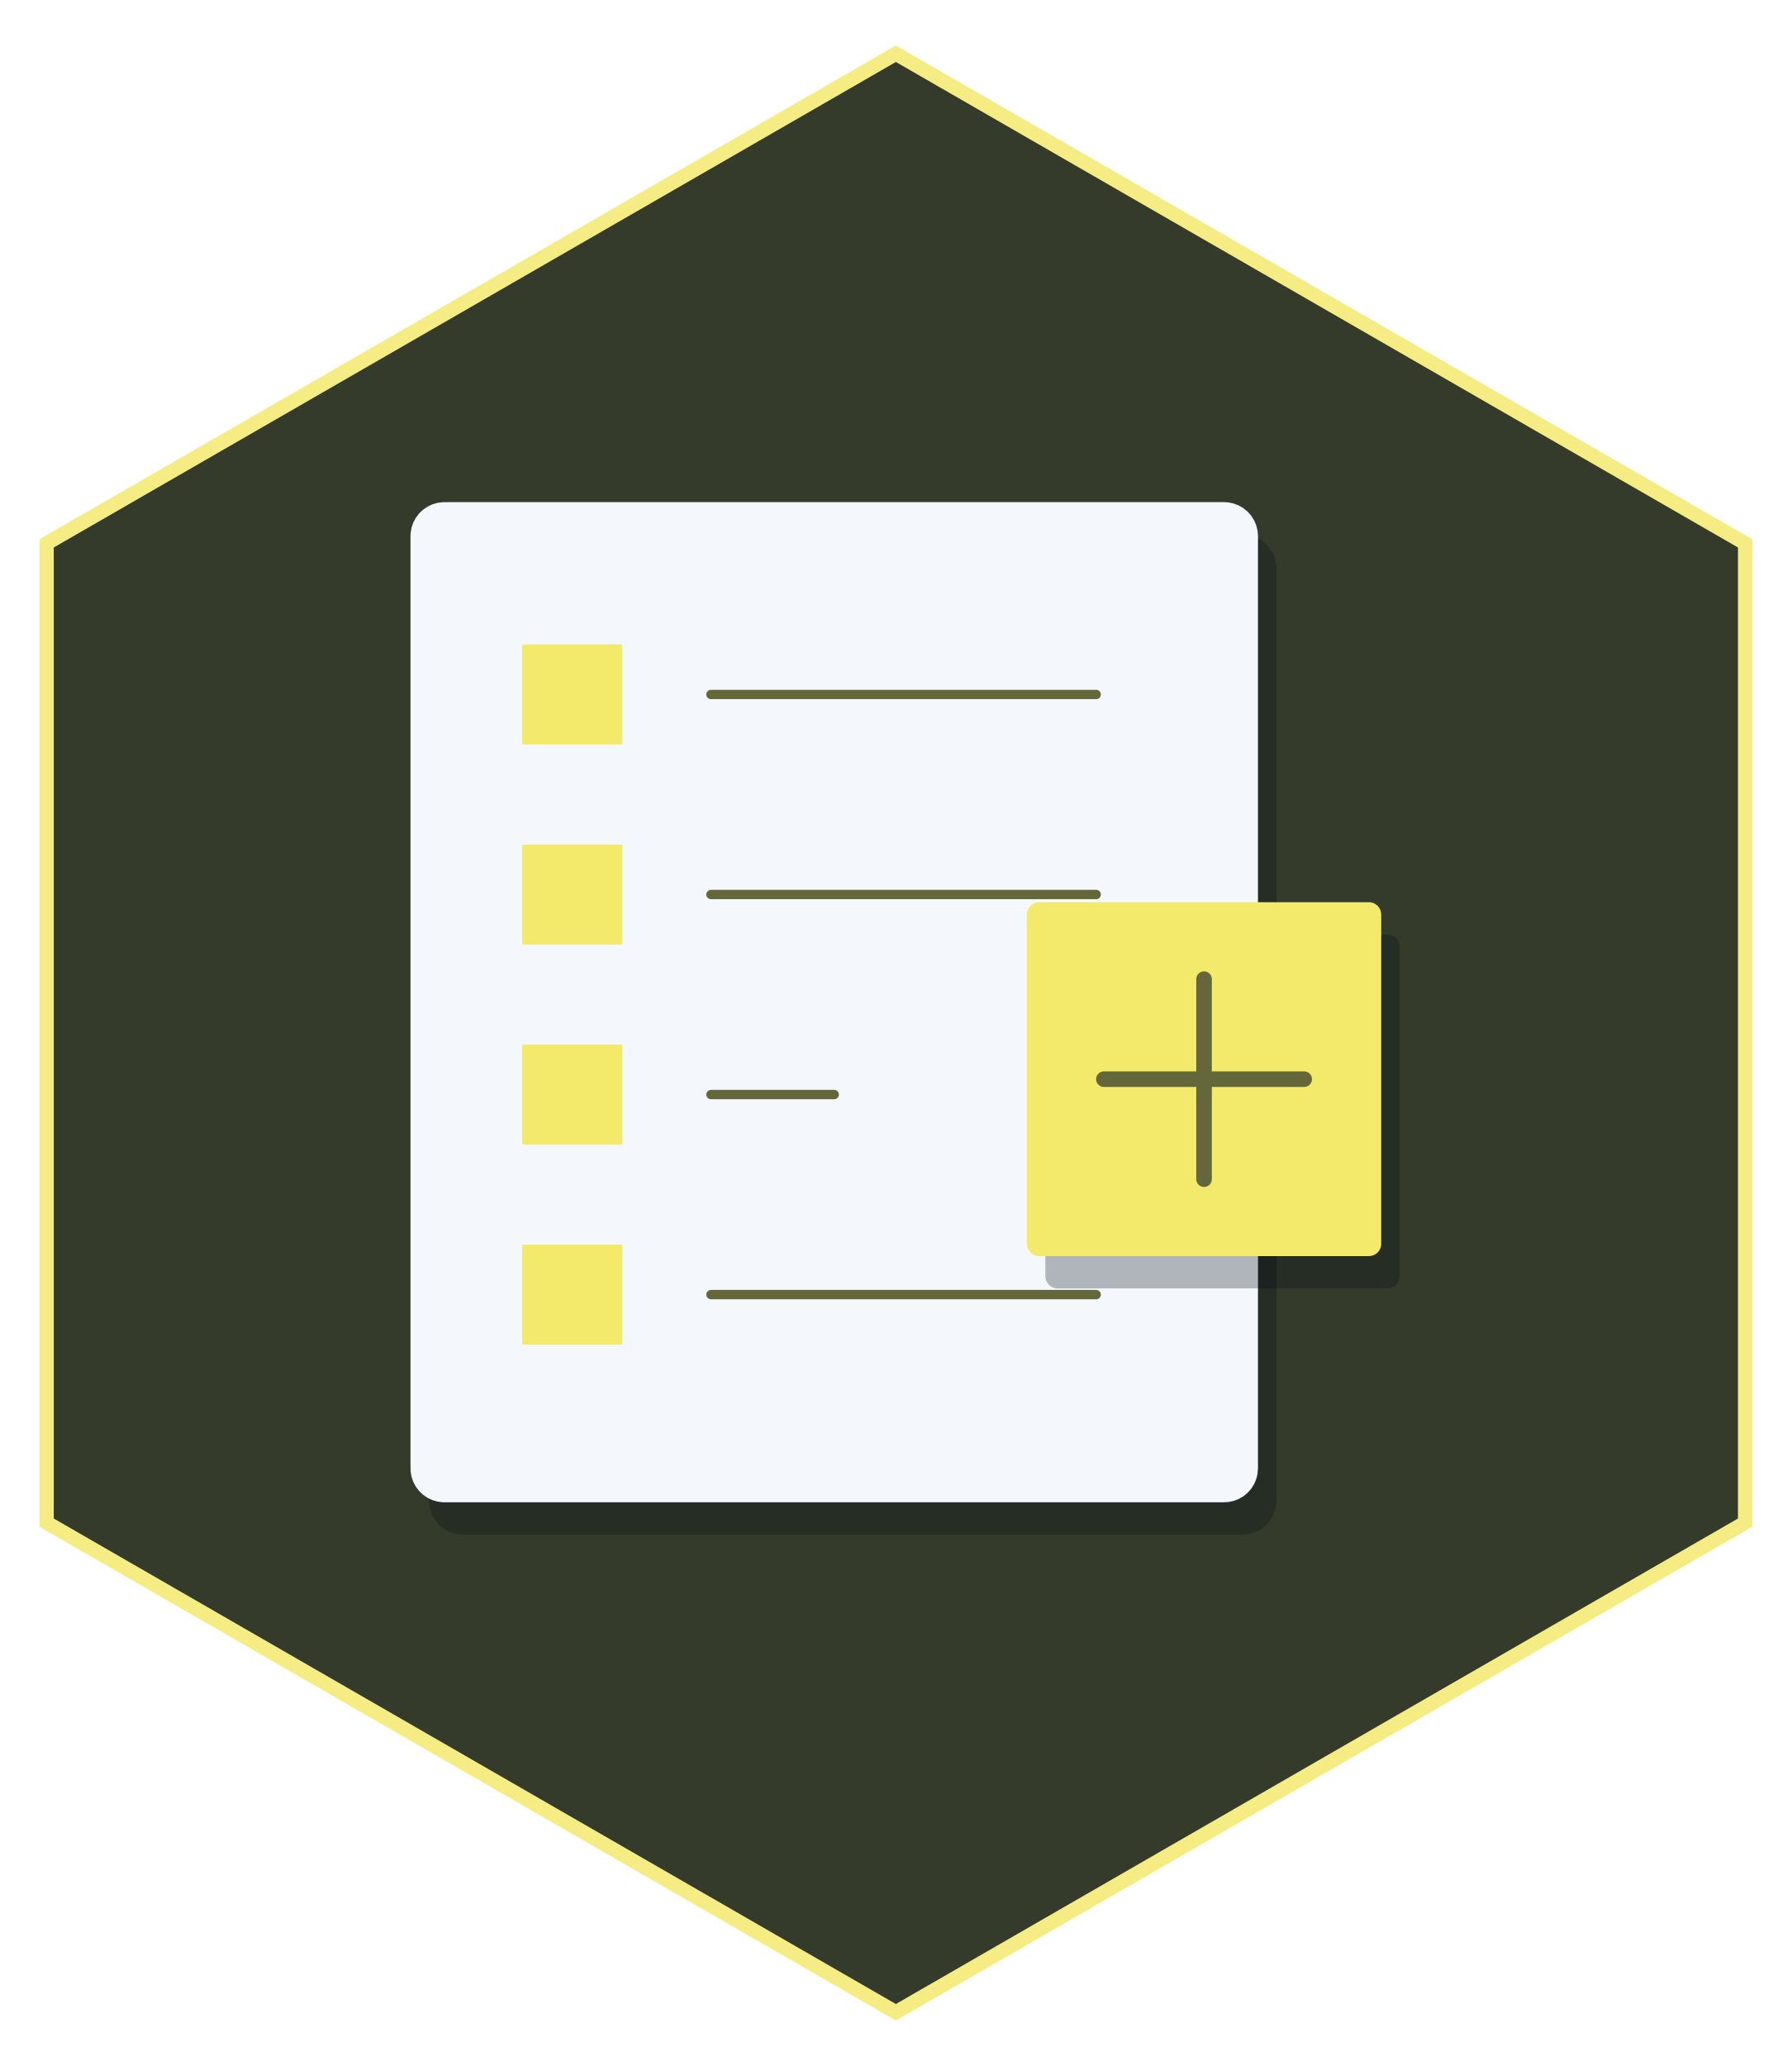
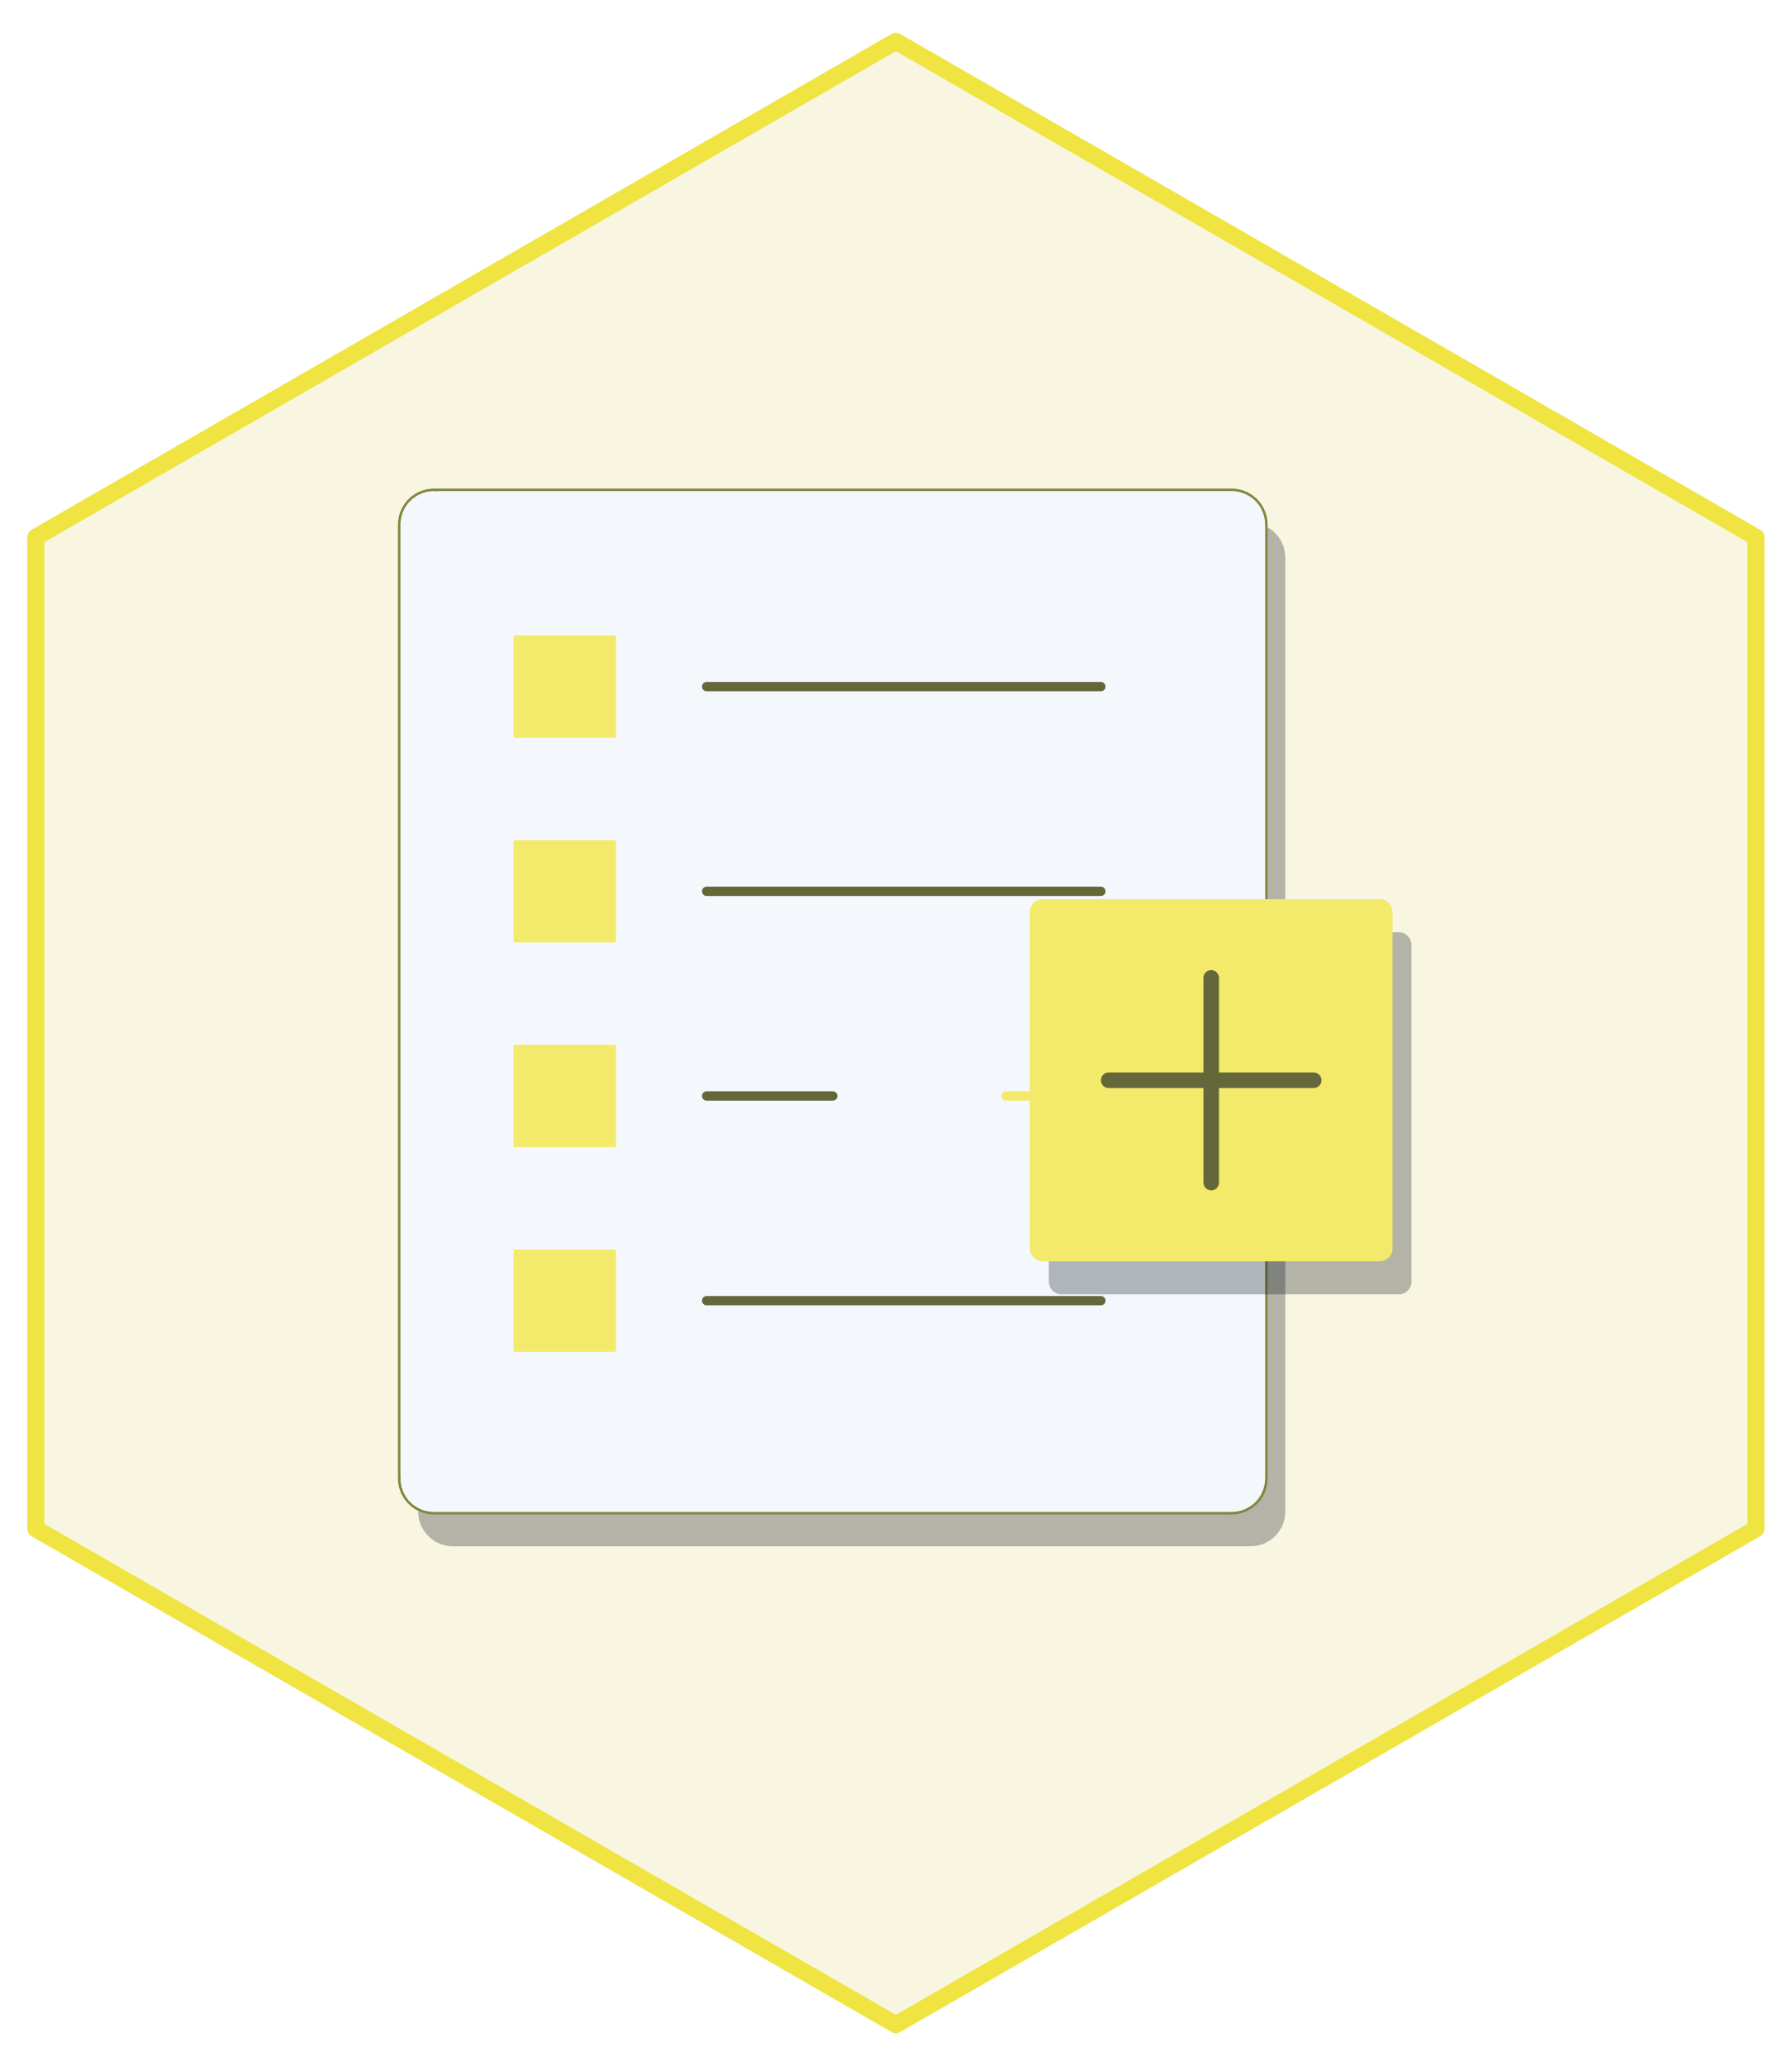
- <svg xmlns="http://www.w3.org/2000/svg" width="432" height="498" viewBox="0 0 432 498">
-   <path fill-rule="nonzero" fill="rgb(100%, 100%, 100%)" fill-opacity="1" d="M 216 4.98 L 427.68 126.988 L 427.68 371.012 L 216 493.02 L 4.32 371.012 L 4.32 126.988 Z M 216 4.98 " />
-   <path fill-rule="nonzero" fill="rgb(96.078%, 92.941%, 51.765%)" fill-opacity="1" d="M 216 10.957 L 422.496 129.977 L 422.496 368.023 L 216 487.043 L 9.504 368.023 L 9.504 129.977 Z M 216 10.957 " />
-   <path fill-rule="nonzero" fill="rgb(20.784%, 23.137%, 16.863%)" fill-opacity="1" d="M 216 14.941 L 419.039 131.969 L 419.039 366.031 L 216 483.059 L 12.961 366.031 L 12.961 131.969 Z M 216 14.941 " />
-   <path fill-rule="nonzero" fill="rgb(1.176%, 3.922%, 7.059%)" fill-opacity="0.278" d="M 111.602 369.914 L 299.594 369.914 L 299.262 369.906 L 300.578 369.855 L 301.867 369.59 L 303.098 369.125 L 304.234 368.469 L 305.254 367.637 L 306.125 366.652 L 306.828 365.539 L 307.344 364.328 L 307.66 363.051 L 307.766 361.742 L 307.766 137 L 307.66 135.691 L 307.344 134.414 L 306.828 133.203 L 306.125 132.09 L 305.254 131.105 L 304.234 130.273 L 303.098 129.617 L 301.867 129.152 L 300.578 128.887 L 299.594 128.828 L 111.602 128.828 L 112.59 128.887 L 111.273 128.836 L 109.969 128.992 L 108.703 129.359 L 107.516 129.922 L 106.434 130.672 L 105.484 131.582 L 104.695 132.633 L 104.082 133.797 L 103.668 135.047 L 103.457 136.344 L 103.43 137 L 103.43 361.742 L 103.457 361.082 L 103.457 362.398 L 103.668 363.695 L 104.082 364.945 L 104.695 366.109 L 105.484 367.16 L 106.434 368.07 L 107.516 368.82 L 108.703 369.383 L 109.969 369.75 L 111.273 369.906 Z M 111.602 369.914 " />
-   <path fill-rule="nonzero" fill="rgb(95.686%, 97.255%, 98.824%)" fill-opacity="1" d="M 107.145 362.125 L 295.133 362.125 L 294.805 362.117 L 296.117 362.066 L 297.406 361.801 L 298.637 361.336 L 299.777 360.68 L 300.797 359.848 L 301.668 358.863 L 302.371 357.75 L 302.887 356.539 L 303.203 355.262 L 303.309 353.953 L 303.309 129.211 L 303.203 127.902 L 302.887 126.625 L 302.371 125.414 L 301.668 124.301 L 300.797 123.316 L 299.777 122.484 L 298.637 121.828 L 297.406 121.363 L 296.117 121.098 L 295.133 121.039 L 107.145 121.039 L 108.129 121.098 L 106.816 121.047 L 105.508 121.203 L 104.246 121.57 L 103.059 122.133 L 101.977 122.883 L 101.027 123.793 L 100.238 124.844 L 99.625 126.008 L 99.207 127.258 L 98.996 128.555 L 98.973 129.211 L 98.973 353.953 L 98.996 353.293 L 98.996 354.609 L 99.207 355.906 L 99.625 357.156 L 100.238 358.32 L 101.027 359.371 L 101.977 360.281 L 103.059 361.031 L 104.246 361.594 L 105.508 361.961 L 106.816 362.117 Z M 107.145 362.125 " />
-   <path fill-rule="nonzero" fill="rgb(95.294%, 91.373%, 41.961%)" fill-opacity="1" d="M 126.242 179.457 L 149.719 179.457 L 149.703 179.457 L 149.758 179.453 L 149.812 179.441 L 149.863 179.422 L 149.91 179.395 L 149.953 179.363 L 149.988 179.32 L 150.016 179.273 L 150.039 179.227 L 150.051 179.172 L 150.055 179.117 L 150.055 155.684 L 150.051 155.629 L 150.039 155.578 L 150.016 155.527 L 149.988 155.48 L 149.953 155.441 L 149.91 155.406 L 149.863 155.379 L 149.812 155.359 L 149.758 155.352 L 149.719 155.348 L 126.242 155.348 L 126.285 155.352 L 126.23 155.348 L 126.176 155.355 L 126.125 155.371 L 126.074 155.395 L 126.031 155.422 L 125.992 155.461 L 125.957 155.504 L 125.934 155.551 L 125.918 155.605 L 125.906 155.656 L 125.906 179.117 L 125.906 179.09 L 125.906 179.145 L 125.918 179.199 L 125.934 179.25 L 125.957 179.301 L 125.992 179.344 L 126.031 179.379 L 126.074 179.41 L 126.125 179.434 L 126.176 179.449 L 126.23 179.457 Z M 126.242 179.457 " />
-   <path fill="none" stroke-width="2.25" stroke-linecap="round" stroke-linejoin="round" stroke="rgb(38.824%, 40.392%, 22.353%)" stroke-opacity="1" stroke-miterlimit="10" d="M 171.418 167.402 L 264.297 167.402 " />
-   <path fill-rule="nonzero" fill="rgb(95.294%, 91.373%, 41.961%)" fill-opacity="1" d="M 126.242 227.672 L 149.719 227.672 L 149.703 227.672 L 149.758 227.672 L 149.812 227.66 L 149.863 227.641 L 149.91 227.613 L 149.953 227.578 L 149.988 227.539 L 150.016 227.492 L 150.039 227.441 L 150.051 227.391 L 150.055 227.336 L 150.055 203.902 L 150.051 203.848 L 150.039 203.797 L 150.016 203.746 L 149.988 203.699 L 149.953 203.66 L 149.91 203.625 L 149.863 203.598 L 149.812 203.578 L 149.758 203.566 L 126.242 203.566 L 126.285 203.566 L 126.23 203.566 L 126.176 203.57 L 126.125 203.586 L 126.074 203.609 L 126.031 203.641 L 125.992 203.68 L 125.957 203.723 L 125.934 203.77 L 125.918 203.82 L 125.906 203.875 L 125.906 227.336 L 125.906 227.309 L 125.906 227.363 L 125.918 227.418 L 125.934 227.469 L 125.957 227.516 L 125.992 227.559 L 126.031 227.598 L 126.074 227.629 L 126.125 227.652 L 126.176 227.668 L 126.23 227.672 Z M 126.242 227.672 " />
-   <path fill="none" stroke-width="2.25" stroke-linecap="round" stroke-linejoin="round" stroke="rgb(38.824%, 40.392%, 22.353%)" stroke-opacity="1" stroke-miterlimit="10" d="M 171.418 215.617 L 264.297 215.617 " />
-   <path fill-rule="nonzero" fill="rgb(95.294%, 91.373%, 41.961%)" fill-opacity="1" d="M 126.242 275.891 L 149.719 275.891 L 149.703 275.891 L 149.758 275.887 L 149.812 275.879 L 149.863 275.859 L 149.91 275.832 L 149.953 275.797 L 149.988 275.754 L 150.016 275.711 L 150.039 275.66 L 150.051 275.605 L 150.055 275.555 L 150.055 252.121 L 150.051 252.066 L 150.039 252.012 L 150.016 251.961 L 149.988 251.918 L 149.953 251.875 L 149.91 251.84 L 149.863 251.812 L 149.812 251.797 L 149.758 251.785 L 149.719 251.781 L 126.242 251.781 L 126.285 251.785 L 126.23 251.781 L 126.176 251.789 L 126.125 251.805 L 126.074 251.828 L 126.031 251.859 L 125.992 251.895 L 125.957 251.938 L 125.934 251.988 L 125.918 252.039 L 125.906 252.094 L 125.906 275.555 L 125.906 275.527 L 125.906 275.578 L 125.918 275.633 L 125.934 275.684 L 125.957 275.734 L 125.992 275.777 L 126.031 275.812 L 126.074 275.844 L 126.125 275.867 L 126.176 275.883 L 126.23 275.891 Z M 126.242 275.891 " />
-   <path fill="none" stroke-width="2.25" stroke-linecap="round" stroke-linejoin="round" stroke="rgb(38.824%, 40.392%, 22.353%)" stroke-opacity="1" stroke-miterlimit="10" d="M 171.418 263.836 L 201.141 263.836 " />
-   <path fill-rule="nonzero" fill="rgb(95.294%, 91.373%, 41.961%)" fill-opacity="1" d="M 126.242 324.109 L 149.719 324.109 L 149.703 324.105 L 149.758 324.105 L 149.812 324.094 L 149.863 324.074 L 149.91 324.047 L 149.953 324.012 L 149.988 323.973 L 150.016 323.926 L 150.039 323.875 L 150.051 323.824 L 150.055 323.77 L 150.055 300.336 L 150.051 300.281 L 150.039 300.23 L 150.016 300.18 L 149.988 300.133 L 149.953 300.094 L 149.91 300.059 L 149.863 300.031 L 149.812 300.012 L 149.758 300 L 126.242 300 L 126.285 300 L 126.23 300 L 126.176 300.004 L 126.125 300.02 L 126.074 300.043 L 126.031 300.074 L 125.992 300.113 L 125.957 300.156 L 125.934 300.203 L 125.918 300.254 L 125.906 300.309 L 125.906 323.77 L 125.906 323.742 L 125.906 323.797 L 125.918 323.852 L 125.934 323.902 L 125.957 323.949 L 125.992 323.992 L 126.031 324.031 L 126.074 324.062 L 126.125 324.086 L 126.176 324.102 L 126.23 324.105 Z M 126.242 324.109 " />
-   <path fill="none" stroke-width="2.25" stroke-linecap="round" stroke-linejoin="round" stroke="rgb(38.824%, 40.392%, 22.353%)" stroke-opacity="1" stroke-miterlimit="10" d="M 171.418 312.055 L 264.297 312.055 " />
-   <path fill-rule="nonzero" fill="rgb(1.176%, 3.922%, 7.059%)" fill-opacity="0.278" d="M 255.023 310.57 L 334.5 310.57 L 334.383 310.566 L 334.859 310.547 L 335.332 310.453 L 335.781 310.281 L 336.199 310.043 L 336.57 309.738 L 336.887 309.379 L 337.145 308.973 L 337.332 308.531 L 337.449 308.062 L 337.488 307.582 L 337.488 228.25 L 337.449 227.77 L 337.332 227.301 L 337.145 226.859 L 336.887 226.453 L 336.57 226.094 L 336.199 225.789 L 335.781 225.551 L 335.332 225.379 L 334.859 225.285 L 334.5 225.262 L 255.023 225.262 L 255.383 225.285 L 254.902 225.266 L 254.426 225.324 L 253.965 225.457 L 253.531 225.664 L 253.137 225.934 L 252.789 226.27 L 252.5 226.652 L 252.277 227.078 L 252.125 227.535 L 252.047 228.008 L 252.039 228.25 L 252.039 307.582 L 252.047 307.344 L 252.047 307.824 L 252.125 308.297 L 252.277 308.754 L 252.5 309.18 L 252.789 309.562 L 253.137 309.898 L 253.531 310.168 L 253.965 310.375 L 254.426 310.508 L 254.902 310.566 Z M 255.023 310.57 " />
-   <path fill-rule="nonzero" fill="rgb(95.294%, 91.373%, 41.961%)" fill-opacity="1" d="M 250.566 302.781 L 330.043 302.781 L 329.922 302.777 L 330.402 302.758 L 330.875 302.664 L 331.324 302.492 L 331.738 302.254 L 332.113 301.949 L 332.43 301.59 L 332.688 301.184 L 332.875 300.742 L 332.988 300.273 L 333.027 299.797 L 333.027 220.461 L 332.988 219.98 L 332.875 219.512 L 332.688 219.07 L 332.43 218.664 L 332.113 218.305 L 331.738 218 L 331.324 217.762 L 330.875 217.59 L 330.402 217.496 L 330.043 217.473 L 250.566 217.473 L 250.926 217.496 L 250.445 217.477 L 249.969 217.535 L 249.508 217.668 L 249.07 217.875 L 248.676 218.145 L 248.332 218.48 L 248.043 218.863 L 247.816 219.289 L 247.664 219.746 L 247.59 220.219 L 247.578 220.461 L 247.578 299.797 L 247.59 299.555 L 247.59 300.035 L 247.664 300.508 L 247.816 300.965 L 248.043 301.391 L 248.332 301.773 L 248.676 302.109 L 249.07 302.379 L 249.508 302.586 L 249.969 302.719 L 250.445 302.777 Z M 250.566 302.781 " />
-   <path fill="none" stroke-width="3.75" stroke-linecap="round" stroke-linejoin="round" stroke="rgb(38.824%, 40.392%, 22.353%)" stroke-opacity="1" stroke-miterlimit="10" d="M 266.156 260.129 L 314.453 260.129 " />
-   <path fill="none" stroke-width="3.75" stroke-linecap="round" stroke-linejoin="round" stroke="rgb(38.824%, 40.392%, 22.353%)" stroke-opacity="1" stroke-miterlimit="10" d="M 290.305 284.234 L 290.305 236.02 " />
+ <svg xmlns="http://www.w3.org/2000/svg" width="432pt" height="498pt" viewBox="0 0 432 498">
+   <path fill-rule="nonzero" fill="rgb(97.255%, 96.471%, 87.843%)" fill-opacity="1" stroke-width="4.125" stroke-linecap="round" stroke-linejoin="round" stroke="rgb(94.118%, 89.412%, 25.882%)" stroke-opacity="1" stroke-miterlimit="10" d="M 216 9.961 L 423.359 129.48 L 423.359 368.52 L 216 488.039 L 8.641 368.52 L 8.641 129.48 Z M 216 9.961 " />
+   <path fill-rule="nonzero" fill="rgb(1.176%, 3.922%, 7.059%)" fill-opacity="0.278" d="M 109.176 372.727 L 301.535 372.727 L 301.199 372.719 L 302.543 372.664 L 303.863 372.395 L 305.121 371.918 L 306.285 371.246 L 307.328 370.395 L 308.223 369.387 L 308.941 368.25 L 309.469 367.012 L 309.793 365.703 L 309.898 364.363 L 309.898 134.398 L 309.793 133.055 L 309.469 131.75 L 308.941 130.512 L 308.223 129.371 L 307.328 128.363 L 306.285 127.516 L 305.121 126.84 L 303.863 126.363 L 302.543 126.094 L 301.535 126.035 L 109.176 126.035 L 110.184 126.094 L 108.84 126.039 L 107.504 126.203 L 106.211 126.578 L 104.992 127.152 L 103.887 127.918 L 102.914 128.852 L 102.105 129.926 L 101.48 131.117 L 101.055 132.395 L 100.84 133.723 L 100.812 134.398 L 100.812 364.363 L 100.84 363.688 L 100.84 365.035 L 101.055 366.363 L 101.48 367.641 L 102.105 368.832 L 102.914 369.91 L 103.887 370.84 L 104.992 371.605 L 106.211 372.184 L 107.504 372.559 L 108.84 372.719 Z M 109.176 372.727 " />
+   <path fill-rule="nonzero" fill="rgb(95.686%, 97.255%, 98.824%)" fill-opacity="1" stroke-width="0.6" stroke-linecap="round" stroke-linejoin="round" stroke="rgb(50.98%, 52.549%, 24.314%)" stroke-opacity="1" stroke-miterlimit="10" d="M 104.613 364.754 L 296.973 364.754 L 296.637 364.75 L 297.98 364.695 L 299.301 364.426 L 300.559 363.949 L 301.727 363.273 L 302.77 362.426 L 303.66 361.418 L 304.379 360.277 L 304.906 359.039 L 305.23 357.734 L 305.336 356.391 L 305.336 126.426 L 305.23 125.086 L 304.906 123.777 L 304.379 122.539 L 303.66 121.402 L 302.77 120.395 L 301.727 119.543 L 300.559 118.871 L 299.301 118.395 L 297.98 118.125 L 296.973 118.062 L 104.613 118.062 L 105.621 118.125 L 104.277 118.07 L 102.941 118.23 L 101.648 118.605 L 100.43 119.184 L 99.324 119.949 L 98.352 120.879 L 97.543 121.957 L 96.918 123.148 L 96.492 124.426 L 96.277 125.754 L 96.25 126.426 L 96.25 356.391 L 96.277 355.719 L 96.277 357.066 L 96.492 358.395 L 96.918 359.672 L 97.543 360.863 L 98.352 361.938 L 99.324 362.871 L 100.43 363.637 L 101.648 364.211 L 102.941 364.586 L 104.277 364.75 Z M 104.613 364.754 " />
+   <path fill-rule="nonzero" fill="rgb(95.294%, 91.373%, 41.961%)" fill-opacity="1" d="M 124.156 177.84 L 148.176 177.84 L 148.164 177.84 L 148.219 177.836 L 148.273 177.824 L 148.324 177.805 L 148.371 177.777 L 148.414 177.742 L 148.453 177.699 L 148.48 177.652 L 148.504 177.602 L 148.516 177.547 L 148.523 177.492 L 148.523 153.516 L 148.516 153.461 L 148.504 153.406 L 148.48 153.355 L 148.453 153.309 L 148.414 153.266 L 148.371 153.23 L 148.324 153.203 L 148.273 153.184 L 148.219 153.172 L 148.176 153.168 L 124.156 153.168 L 124.199 153.172 L 124.145 153.168 L 124.086 153.176 L 124.035 153.191 L 123.984 153.215 L 123.938 153.246 L 123.898 153.285 L 123.863 153.332 L 123.84 153.379 L 123.82 153.434 L 123.812 153.488 L 123.812 177.492 L 123.812 177.465 L 123.812 177.52 L 123.82 177.574 L 123.84 177.629 L 123.863 177.68 L 123.898 177.723 L 123.938 177.762 L 123.984 177.793 L 124.035 177.816 L 124.086 177.832 L 124.145 177.84 Z M 124.156 177.84 " />
+   <path fill="none" stroke-width="2.25" stroke-linecap="round" stroke-linejoin="round" stroke="rgb(38.824%, 40.392%, 22.353%)" stroke-opacity="1" stroke-miterlimit="10" d="M 170.379 165.504 L 265.422 165.504 " />
+   <path fill-rule="nonzero" fill="rgb(95.294%, 91.373%, 41.961%)" fill-opacity="1" d="M 124.156 227.176 L 148.176 227.176 L 148.164 227.176 L 148.219 227.176 L 148.273 227.164 L 148.324 227.145 L 148.371 227.117 L 148.414 227.082 L 148.453 227.039 L 148.48 226.992 L 148.504 226.941 L 148.516 226.887 L 148.523 226.832 L 148.523 202.852 L 148.516 202.797 L 148.504 202.742 L 148.48 202.691 L 148.453 202.645 L 148.414 202.605 L 148.371 202.57 L 148.324 202.543 L 148.273 202.523 L 148.219 202.512 L 148.176 202.508 L 124.156 202.508 L 124.199 202.512 L 124.145 202.508 L 124.086 202.516 L 124.035 202.531 L 123.984 202.555 L 123.938 202.586 L 123.898 202.625 L 123.863 202.668 L 123.84 202.719 L 123.82 202.77 L 123.812 202.824 L 123.812 226.832 L 123.812 226.805 L 123.812 226.859 L 123.82 226.914 L 123.84 226.969 L 123.863 227.016 L 123.898 227.062 L 123.938 227.098 L 123.984 227.133 L 124.035 227.156 L 124.086 227.172 L 124.145 227.176 Z M 124.156 227.176 " />
+   <path fill="none" stroke-width="2.25" stroke-linecap="round" stroke-linejoin="round" stroke="rgb(38.824%, 40.392%, 22.353%)" stroke-opacity="1" stroke-miterlimit="10" d="M 170.379 214.844 L 265.422 214.844 " />
+   <path fill-rule="nonzero" fill="rgb(95.294%, 91.373%, 41.961%)" fill-opacity="1" d="M 124.156 276.516 L 148.176 276.516 L 148.164 276.516 L 148.219 276.512 L 148.273 276.504 L 148.324 276.48 L 148.371 276.453 L 148.414 276.418 L 148.453 276.379 L 148.48 276.332 L 148.504 276.281 L 148.516 276.227 L 148.523 276.172 L 148.523 252.191 L 148.516 252.137 L 148.504 252.082 L 148.48 252.031 L 148.453 251.984 L 148.414 251.941 L 148.371 251.906 L 148.324 251.879 L 148.273 251.859 L 148.219 251.848 L 124.156 251.848 L 124.199 251.848 L 124.145 251.848 L 124.086 251.852 L 124.035 251.867 L 123.984 251.895 L 123.938 251.926 L 123.898 251.961 L 123.863 252.008 L 123.84 252.055 L 123.82 252.109 L 123.812 252.164 L 123.812 276.172 L 123.812 276.141 L 123.812 276.199 L 123.82 276.254 L 123.84 276.305 L 123.863 276.355 L 123.898 276.398 L 123.938 276.438 L 123.984 276.469 L 124.035 276.492 L 124.086 276.508 L 124.145 276.516 Z M 124.156 276.516 " />
+   <path fill="none" stroke-width="2.25" stroke-linecap="round" stroke-linejoin="round" stroke="rgb(38.824%, 40.392%, 22.353%)" stroke-opacity="1" stroke-miterlimit="10" d="M 170.379 264.18 L 200.793 264.18 " />
+   <path fill-rule="nonzero" fill="rgb(95.294%, 91.373%, 41.961%)" fill-opacity="1" d="M 124.156 325.855 L 148.176 325.855 L 148.164 325.855 L 148.219 325.852 L 148.273 325.84 L 148.324 325.82 L 148.371 325.793 L 148.414 325.758 L 148.453 325.715 L 148.48 325.668 L 148.504 325.617 L 148.516 325.562 L 148.523 325.508 L 148.523 301.531 L 148.516 301.477 L 148.504 301.422 L 148.48 301.371 L 148.453 301.324 L 148.414 301.281 L 148.371 301.246 L 148.324 301.219 L 148.273 301.199 L 148.219 301.188 L 148.176 301.184 L 124.156 301.184 L 124.199 301.188 L 124.145 301.184 L 124.086 301.191 L 124.035 301.207 L 123.984 301.23 L 123.938 301.262 L 123.898 301.301 L 123.863 301.348 L 123.84 301.395 L 123.82 301.449 L 123.812 301.504 L 123.812 325.508 L 123.812 325.48 L 123.812 325.535 L 123.82 325.59 L 123.84 325.645 L 123.863 325.695 L 123.898 325.738 L 123.938 325.777 L 123.984 325.809 L 124.035 325.832 L 124.086 325.848 L 124.145 325.855 Z M 124.156 325.855 " />
+   <path fill="none" stroke-width="2.25" stroke-linecap="round" stroke-linejoin="round" stroke="rgb(38.824%, 40.392%, 22.353%)" stroke-opacity="1" stroke-miterlimit="10" d="M 170.379 313.52 L 265.422 313.52 " />
+   <path fill-rule="nonzero" fill="rgb(1.176%, 3.922%, 7.059%)" fill-opacity="0.278" d="M 255.93 312 L 337.258 312 L 337.133 312 L 337.625 311.98 L 338.105 311.879 L 338.566 311.707 L 338.992 311.461 L 339.375 311.148 L 339.699 310.781 L 339.961 310.367 L 340.156 309.914 L 340.273 309.438 L 340.312 308.945 L 340.312 227.766 L 340.273 227.273 L 340.156 226.797 L 339.961 226.344 L 339.699 225.93 L 339.375 225.562 L 338.992 225.25 L 338.566 225.004 L 338.105 224.832 L 337.625 224.734 L 337.258 224.711 L 255.93 224.711 L 256.301 224.734 L 255.809 224.711 L 255.32 224.773 L 254.848 224.91 L 254.402 225.121 L 254 225.398 L 253.645 225.738 L 253.348 226.133 L 253.121 226.566 L 252.965 227.035 L 252.887 227.52 L 252.875 227.766 L 252.875 308.945 L 252.887 308.699 L 252.887 309.191 L 252.965 309.676 L 253.121 310.145 L 253.348 310.578 L 253.645 310.973 L 254 311.312 L 254.402 311.594 L 254.848 311.805 L 255.32 311.941 L 255.809 312 Z M 255.93 312 " />
+   <path fill-rule="nonzero" fill="rgb(95.294%, 91.373%, 41.961%)" fill-opacity="1" d="M 251.367 304.031 L 332.695 304.031 L 332.57 304.027 L 333.062 304.008 L 333.547 303.91 L 334.004 303.738 L 334.43 303.492 L 334.812 303.18 L 335.137 302.812 L 335.402 302.395 L 335.594 301.945 L 335.711 301.465 L 335.75 300.977 L 335.75 219.797 L 335.711 219.305 L 335.594 218.828 L 335.402 218.375 L 335.137 217.961 L 334.812 217.594 L 334.43 217.281 L 334.004 217.035 L 333.547 216.859 L 333.062 216.762 L 332.695 216.738 L 251.367 216.738 L 251.738 216.762 L 251.246 216.742 L 250.758 216.801 L 250.285 216.938 L 249.84 217.148 L 249.438 217.43 L 249.082 217.77 L 248.785 218.164 L 248.559 218.598 L 248.402 219.062 L 248.324 219.551 L 248.312 219.797 L 248.312 300.977 L 248.324 300.73 L 248.324 301.223 L 248.402 301.707 L 248.559 302.172 L 248.785 302.609 L 249.082 303.004 L 249.438 303.344 L 249.84 303.621 L 250.285 303.832 L 250.758 303.969 L 251.246 304.027 Z M 251.367 304.031 " />
+   <path fill="none" stroke-width="3.75" stroke-linecap="round" stroke-linejoin="round" stroke="rgb(38.824%, 40.392%, 22.353%)" stroke-opacity="1" stroke-miterlimit="10" d="M 267.32 260.387 L 316.742 260.387 " />
+   <path fill="none" stroke-width="3.75" stroke-linecap="round" stroke-linejoin="round" stroke="rgb(38.824%, 40.392%, 22.353%)" stroke-opacity="1" stroke-miterlimit="10" d="M 292.031 285.055 L 292.031 235.715 " />
+   <path fill="none" stroke-width="2.25" stroke-linecap="round" stroke-linejoin="round" stroke="rgb(95.294%, 91.373%, 41.961%)" stroke-opacity="1" stroke-dasharray="9 9" stroke-miterlimit="10" d="M 242.609 264.18 L 254.016 264.18 " />
</svg>
